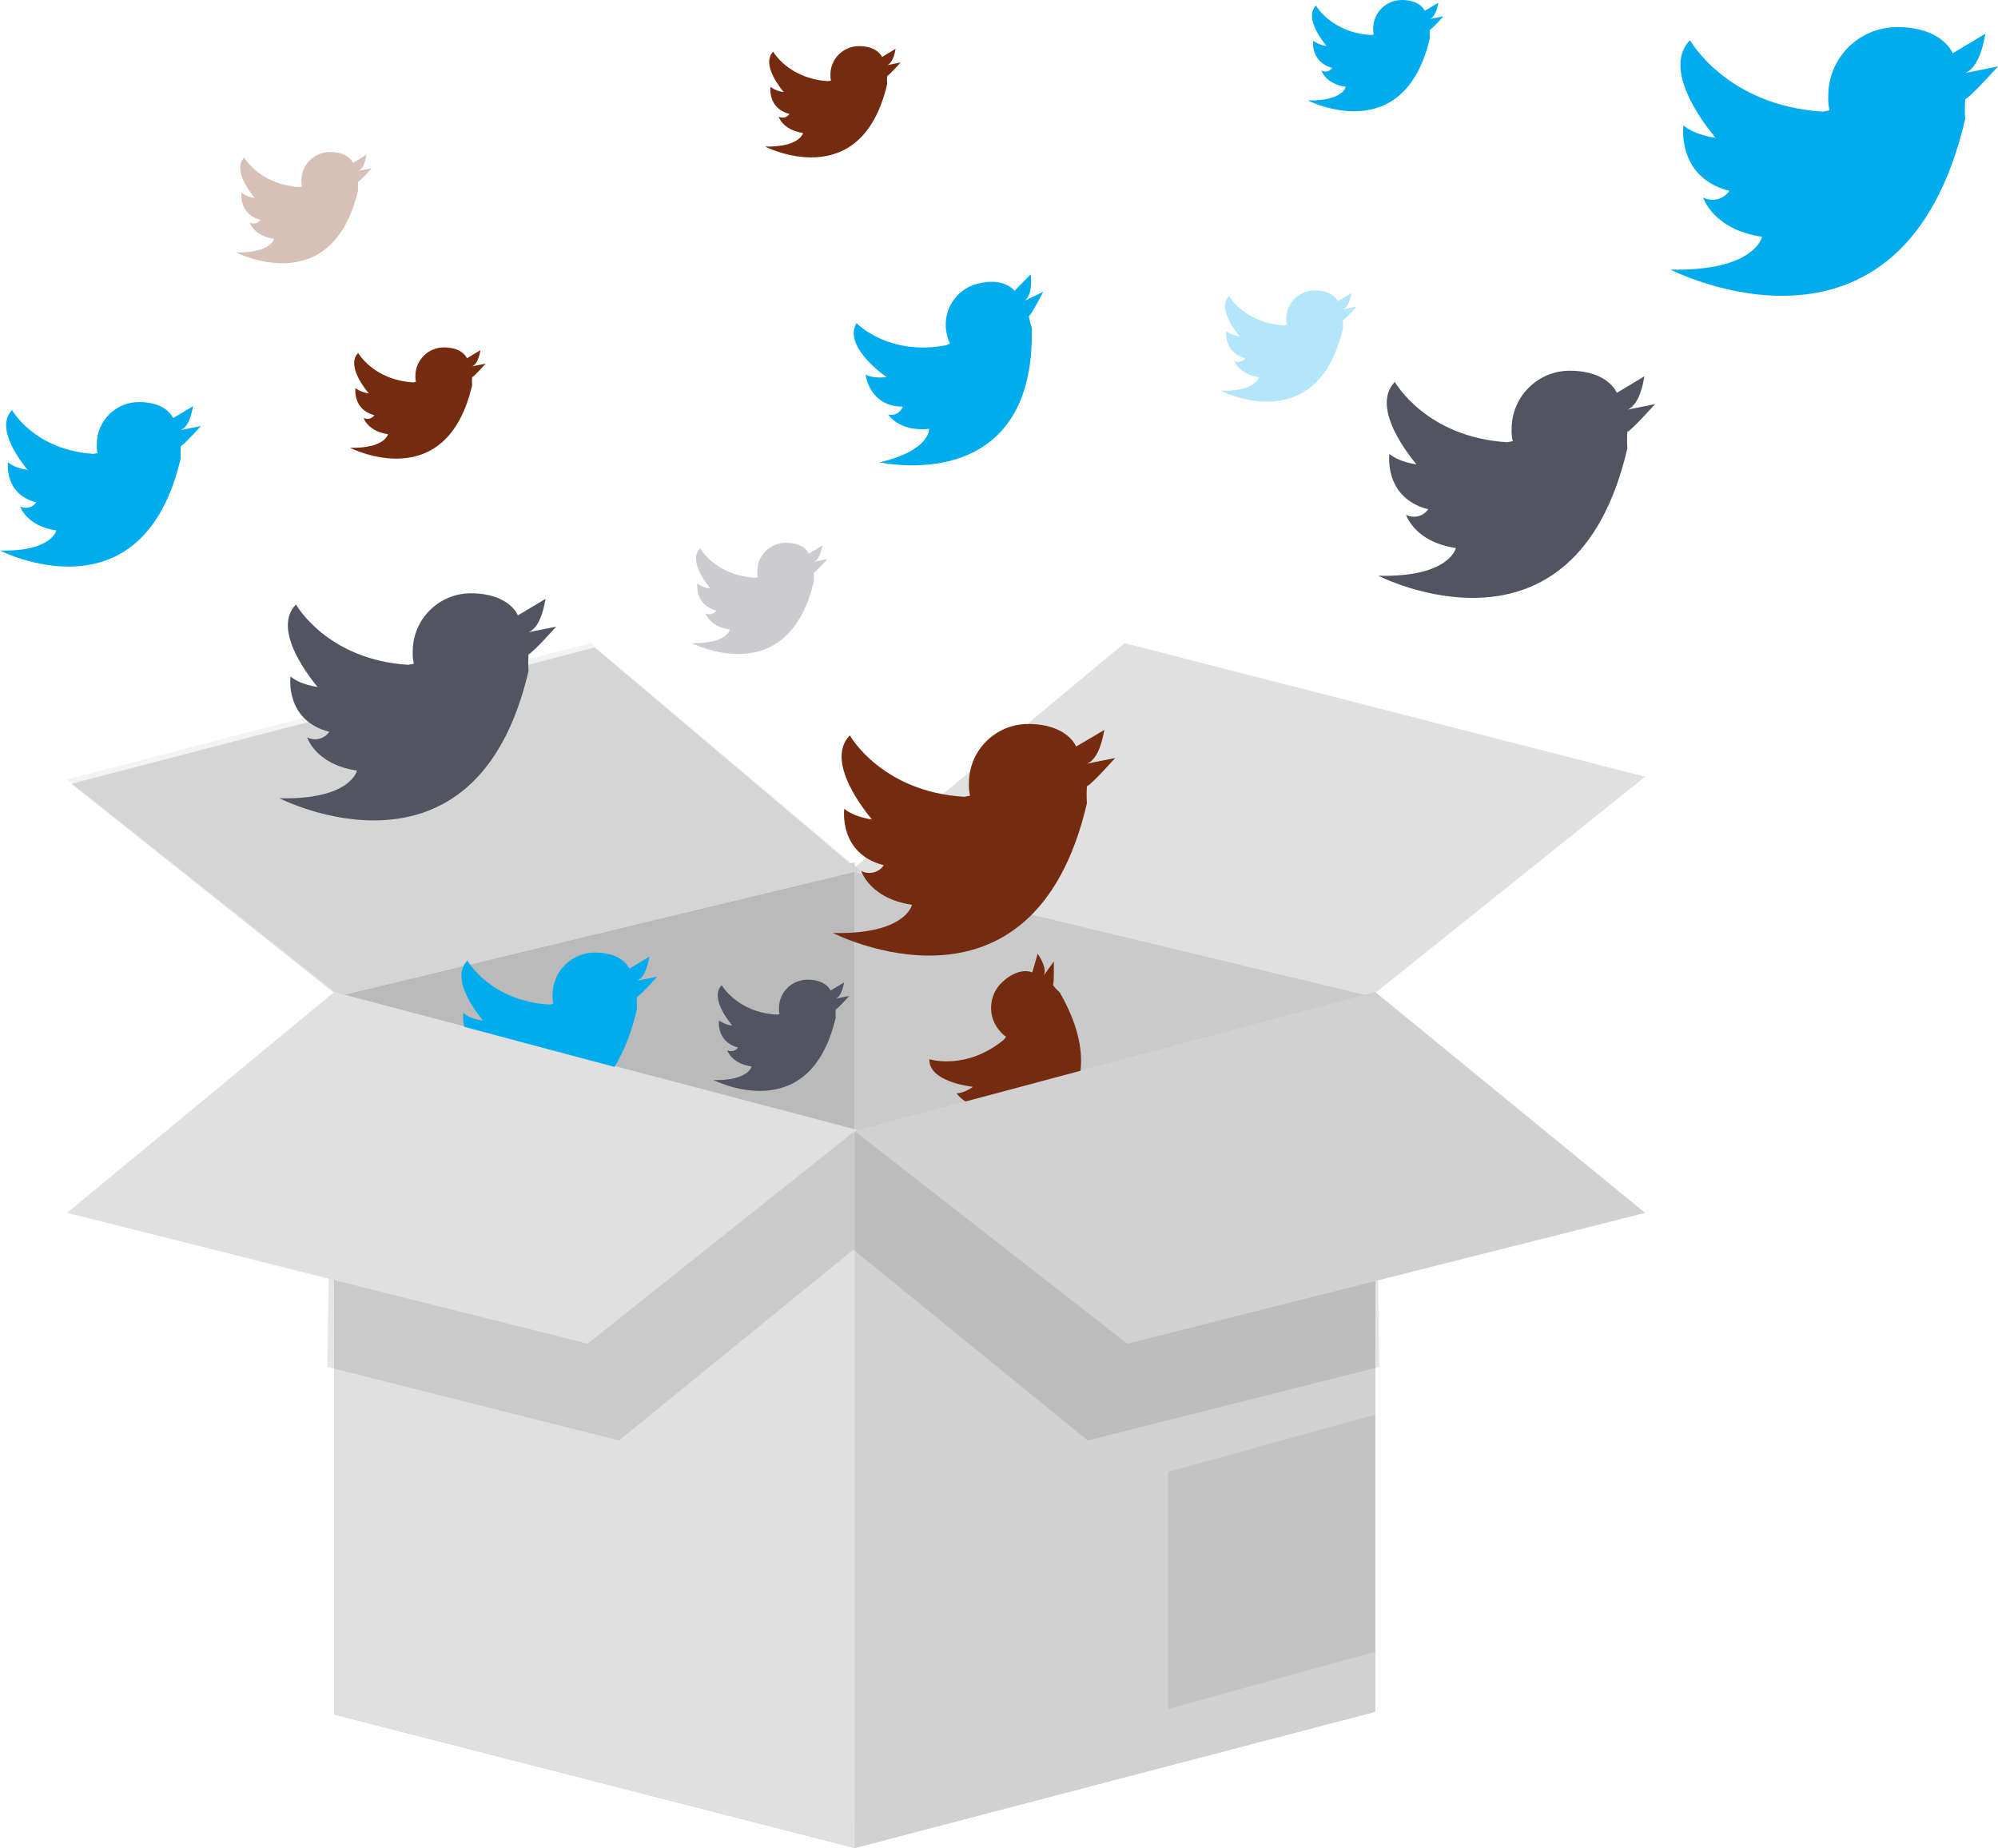
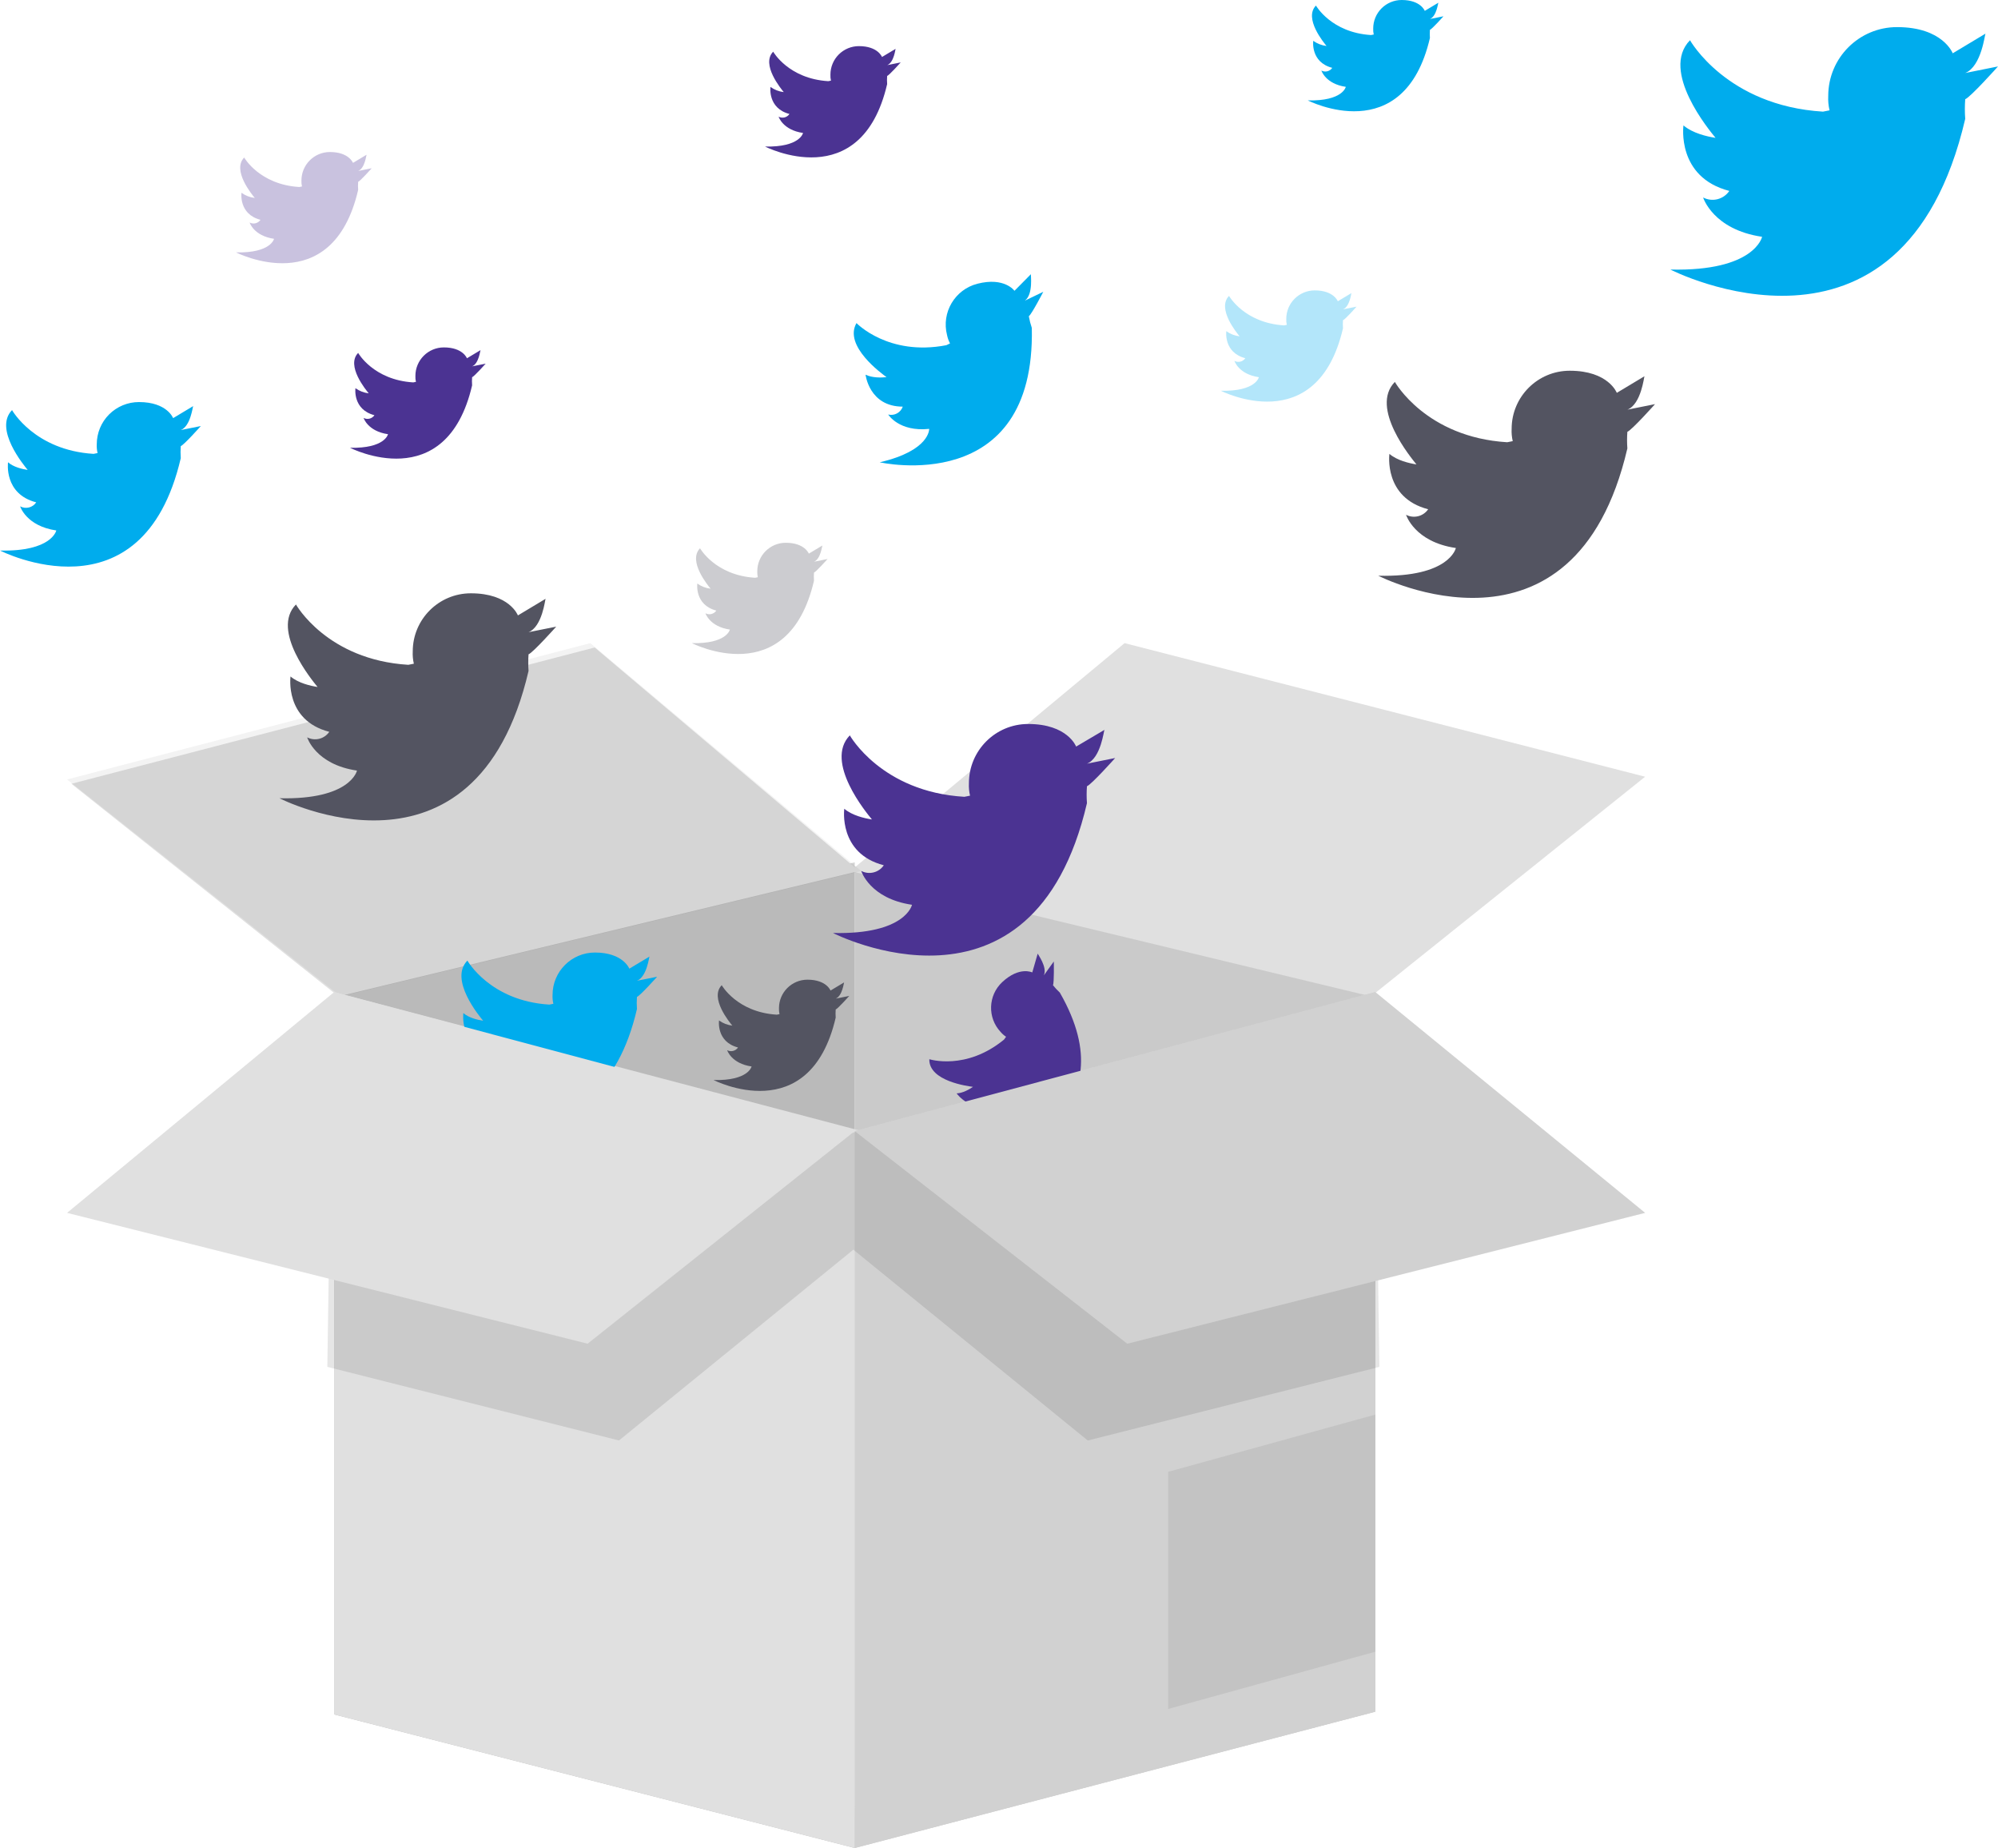
<svg xmlns="http://www.w3.org/2000/svg" id="5315dcf4-9ab7-45f5-a3d8-2e76525705db" data-name="Layer 1" width="813.15" height="752" viewBox="0 0 813.15 752">
  <polygon points="559.73 403.7 347.86 352.67 347.86 752 559.73 696.54 559.73 403.7" fill="#e0e0e0" />
  <polygon points="559.73 403.7 347.86 352.67 347.86 752 559.73 696.54 559.73 403.7" opacity="0.1" />
  <polygon points="135.99 403.7 347.86 352.67 347.86 752 135.99 697.65 135.99 403.7" fill="#e0e0e0" />
  <polygon points="135.99 401.93 347.86 350.91 347.86 752 135.99 697.65 135.99 401.93" opacity="0.17" />
  <polygon points="346.09 354.44 457.68 261.71 669.54 316.07 557.96 405.46 346.09 354.44" fill="#e0e0e0" />
  <polygon points="29.05 318.94 137.76 405.46 349.62 354.44 242.03 263.48 29.05 318.94" fill="#e0e0e0" />
  <polygon points="27.29 317.18 138.64 405.46 350.51 354.44 240.26 261.71 27.29 317.18" opacity="0.05" />
  <polygon points="135.99 403.7 135.99 697.65 347.86 752 350.72 460.27 135.99 403.7" fill="#e0e0e0" />
  <polygon points="559.73 696.54 347.86 752 347.86 460.27 559.73 403.7 559.73 696.54" fill="#e0e0e0" />
  <polygon points="559.73 696.54 347.86 752 347.86 460.27 559.73 403.7 559.73 696.54" opacity="0.07" />
  <polygon points="475.42 598.92 475.42 695.43 559.73 672.13 559.73 575.63 475.42 598.92" opacity="0.07" />
  <polygon points="133.22 556.22 251.91 586.17 347.31 508.52 347.31 460.82 135.44 407.58 133.22 556.22" opacity="0.1" />
  <polygon points="561.39 556.22 442.7 586.17 347.31 508.52 347.31 460.82 559.17 407.58 561.39 556.22" opacity="0.1" />
  <path d="M452.66,473.1l8.21-1.64s-6.9,7.72-8.21,8.21h0a33.05,33.05,0,0,0,0,4.93c-15.77,67.69-73.93,37.79-73.93,37.79,21.19.49,23-8.21,23-8.21-12.32-1.81-14.79-9.86-14.79-9.86a5.08,5.08,0,0,0,6.57-1.64c-13.31-3.45-11.5-16.43-11.5-16.43,2.3,2,5.91,2.79,8.05,3.12-1.48-1.81-14-16.76-6.41-24.48,0,0,9.2,16.43,33.35,17.91l1.64-.33a12.89,12.89,0,0,1-.33-3.61,17.25,17.25,0,0,1,17.25-17.25c11.5,0,14,6.57,14,6.57l8.21-4.93C457.59,463.24,456.77,471.46,452.66,473.1Z" transform="translate(-193.43 -74)" fill="#00aced" />
  <polygon points="135.99 403.7 27.29 493.55 239.15 546.79 347.86 460.27 135.99 403.7" fill="#e0e0e0" />
-   <path d="M618.25,470.91l4.06-5.65s.18,8.6-.34,9.65h0a27.47,27.47,0,0,0,2.79,3c28.77,50.08-23.53,64.86-23.53,64.86,13.16-11.71,9.33-18,9.33-18C602,530.62,596,527.12,596,527.12a4.22,4.22,0,0,0,3.06-4.72c-10,5.44-16.3-3.47-16.3-3.47,2.52-.1,5.18-1.65,6.66-2.66-1.92-.26-18-2.27-17.77-11.25,0,0,14.9,4.77,30.42-8l.81-1.13a10.71,10.71,0,0,1-2.25-2,14.33,14.33,0,0,1,.71-20.26c7-6.52,12.21-3.92,12.21-3.92l2.2-7.65C615.66,462.13,619.81,467.58,618.25,470.91Z" transform="translate(-193.43 -74)" fill="#742b0f" />
+   <path d="M618.25,470.91l4.06-5.65s.18,8.6-.34,9.65h0a27.47,27.47,0,0,0,2.79,3c28.77,50.08-23.53,64.86-23.53,64.86,13.16-11.71,9.33-18,9.33-18C602,530.62,596,527.12,596,527.12a4.22,4.22,0,0,0,3.06-4.72c-10,5.44-16.3-3.47-16.3-3.47,2.52-.1,5.18-1.65,6.66-2.66-1.92-.26-18-2.27-17.77-11.25,0,0,14.9,4.77,30.42-8l.81-1.13a10.71,10.71,0,0,1-2.25-2,14.33,14.33,0,0,1,.71-20.26c7-6.52,12.21-3.92,12.21-3.92l2.2-7.65C615.66,462.13,619.81,467.58,618.25,470.91Z" transform="translate(-193.43 -74)" fill="#4b3392" />
  <polygon points="559.73 403.7 669.54 493.55 458.78 546.79 347.86 460.27 559.73 403.7" fill="#e0e0e0" />
  <polygon points="559.73 403.7 669.54 493.55 458.78 546.79 347.86 460.27 559.73 403.7" opacity="0.07" />
  <path d="M610.52,196.35l7.51-3.61s-4.74,9.15-5.89,9.95h0a32.88,32.88,0,0,0,1.22,4.75c1.53,69.12-61.9,54.68-61.9,54.68,20.54-4.76,20.13-13.6,20.13-13.6-12.32,1.3-16.68-5.84-16.68-5.84a5,5,0,0,0,5.93-3.21c-13.68,0-15.14-13-15.14-13,2.7,1.33,6.39,1.23,8.53,1-1.87-1.38-17.6-12.7-12.22-22,0,0,12.93,13.56,36.56,9l1.5-.72a12.82,12.82,0,0,1-1.21-3.4,17.16,17.16,0,0,1,12.36-20.89c11.08-2.84,15.08,2.88,15.08,2.88l6.7-6.78C612.83,185.63,614.07,193.75,610.52,196.35Z" transform="translate(-193.43 -74)" fill="#00aced" />
  <path d="M267,249l8.17-1.63s-6.86,7.68-8.17,8.17h0a32.88,32.88,0,0,0,0,4.9c-15.69,67.33-73.54,37.59-73.54,37.59,21.08.49,22.88-8.17,22.88-8.17-12.26-1.8-14.71-9.81-14.71-9.81a5,5,0,0,0,6.54-1.63C194.9,275,196.7,262.12,196.7,262.12c2.29,2,5.88,2.78,8,3.11-1.47-1.8-13.89-16.67-6.37-24.35,0,0,9.15,16.34,33.18,17.81l1.63-.33a12.82,12.82,0,0,1-.33-3.6A17.16,17.16,0,0,1,250,237.61c11.44,0,13.89,6.54,13.89,6.54l8.17-4.9C271.87,239.24,271.06,247.41,267,249Z" transform="translate(-193.43 -74)" fill="#00aced" />
  <path d="M993.24,103.71l13.33-2.67s-11.2,12.53-13.33,13.33h0a53.64,53.64,0,0,0,0,8c-25.6,109.85-120,61.32-120,61.32,34.39.8,37.33-13.33,37.33-13.33-20-2.93-24-16-24-16a8.24,8.24,0,0,0,10.66-2.67c-21.6-5.6-18.66-26.66-18.66-26.66,3.73,3.2,9.6,4.53,13.06,5.07-2.4-2.93-22.66-27.2-10.4-39.73,0,0,14.93,26.66,54.12,29.06l2.67-.53a20.92,20.92,0,0,1-.53-5.87,28,28,0,0,1,28-28c18.66,0,22.66,10.66,22.66,10.66l13.33-8C1001.24,87.71,999.91,101,993.24,103.71Z" transform="translate(-193.43 -74)" fill="#00aced" />
  <path d="M775.38,81.73l5.52-1.1s-4.64,5.19-5.52,5.52h0a22.21,22.21,0,0,0,0,3.31c-10.6,45.5-49.69,25.4-49.69,25.4,14.25.33,15.46-5.52,15.46-5.52-8.28-1.21-9.94-6.63-9.94-6.63a3.41,3.41,0,0,0,4.42-1.1c-8.94-2.32-7.73-11-7.73-11a11.48,11.48,0,0,0,5.41,2.1c-1-1.21-9.39-11.26-4.31-16.45,0,0,6.18,11,22.42,12l1.1-.22a8.66,8.66,0,0,1-.22-2.43A11.59,11.59,0,0,1,763.9,74c7.73,0,9.39,4.42,9.39,4.42l5.52-3.31C778.69,75.1,778.14,80.63,775.38,81.73Z" transform="translate(-193.43 -74)" fill="#00aced" />
  <path d="M524.71,302.58l5.52-1.1s-4.64,5.19-5.52,5.52h0a22.21,22.21,0,0,0,0,3.31c-10.6,45.5-49.69,25.4-49.69,25.4,14.25.33,15.46-5.52,15.46-5.52-8.28-1.21-9.94-6.63-9.94-6.63a3.41,3.41,0,0,0,4.42-1.1c-8.94-2.32-7.73-11-7.73-11a11.48,11.48,0,0,0,5.41,2.1c-1-1.21-9.39-11.26-4.31-16.45,0,0,6.18,11,22.42,12l1.1-.22a8.66,8.66,0,0,1-.22-2.43,11.59,11.59,0,0,1,11.59-11.59c7.73,0,9.39,4.42,9.39,4.42l5.52-3.31C528,296,527.47,301.48,524.71,302.58Z" transform="translate(-193.43 -74)" fill="#535461" opacity="0.3" />
  <path d="M740,199.89l5.52-1.1S740.93,204,740,204.3h0a22.21,22.21,0,0,0,0,3.31c-10.6,45.5-49.69,25.4-49.69,25.4,14.25.33,15.46-5.52,15.46-5.52-8.28-1.21-9.94-6.63-9.94-6.63a3.41,3.41,0,0,0,4.42-1.1c-8.94-2.32-7.73-11-7.73-11a11.48,11.48,0,0,0,5.41,2.1c-1-1.21-9.39-11.26-4.31-16.45,0,0,6.18,11,22.42,12l1.1-.22a8.66,8.66,0,0,1-.22-2.43,11.59,11.59,0,0,1,11.59-11.59c7.73,0,9.39,4.42,9.39,4.42l5.52-3.31C743.36,193.26,742.8,198.78,740,199.89Z" transform="translate(-193.43 -74)" fill="#00aced" opacity="0.3" />
-   <path d="M635.8,384.76l11.48-2.3s-9.65,10.8-11.48,11.48h0a46.21,46.21,0,0,0,0,6.89c-22.05,94.63-103.36,52.83-103.36,52.83,29.63.69,32.16-11.48,32.16-11.48-17.23-2.53-20.67-13.78-20.67-13.78a7.1,7.1,0,0,0,9.19-2.3c-18.6-4.82-16.08-23-16.08-23,3.22,2.76,8.27,3.9,11.25,4.36-2.07-2.53-19.52-23.43-9-34.22,0,0,12.86,23,46.63,25l2.3-.46a18,18,0,0,1-.46-5.05,24.11,24.11,0,0,1,24.12-24.12c16.08,0,19.52,9.19,19.52,9.19L642.92,371C642.69,371,641.54,382.47,635.8,384.76Z" transform="translate(-193.43 -74)" fill="#742b0f" />
-   <path d="M554.52,100.5,560,99.4s-4.64,5.19-5.52,5.52h0a22.21,22.21,0,0,0,0,3.31c-10.6,45.5-49.69,25.4-49.69,25.4,14.25.33,15.46-5.52,15.46-5.52-8.28-1.21-9.94-6.63-9.94-6.63a3.41,3.41,0,0,0,4.42-1.1c-8.94-2.32-7.73-11-7.73-11a11.48,11.48,0,0,0,5.41,2.1c-1-1.21-9.39-11.26-4.31-16.45,0,0,6.18,11,22.42,12l1.1-.22a8.66,8.66,0,0,1-.22-2.43A11.59,11.59,0,0,1,543,92.77c7.73,0,9.39,4.42,9.39,4.42l5.52-3.31C557.84,93.88,557.29,99.4,554.52,100.5Z" transform="translate(-193.43 -74)" fill="#742b0f" />
-   <path d="M385.57,223.08l5.52-1.1s-4.64,5.19-5.52,5.52h0a22.21,22.21,0,0,0,0,3.31c-10.6,45.5-49.69,25.4-49.69,25.4,14.25.33,15.46-5.52,15.46-5.52-8.28-1.21-9.94-6.63-9.94-6.63a3.41,3.41,0,0,0,4.42-1.1c-8.94-2.32-7.73-11-7.73-11a11.48,11.48,0,0,0,5.41,2.1c-1-1.21-9.39-11.26-4.31-16.45,0,0,6.18,11,22.42,12l1.1-.22a8.66,8.66,0,0,1-.22-2.43,11.59,11.59,0,0,1,11.59-11.59c7.73,0,9.39,4.42,9.39,4.42l5.52-3.31C388.88,216.45,388.33,222,385.57,223.08Z" transform="translate(-193.43 -74)" fill="#742b0f" />
-   <path d="M339.19,143.57l5.52-1.1s-4.64,5.19-5.52,5.52h0a22.21,22.21,0,0,0,0,3.31c-10.6,45.5-49.69,25.4-49.69,25.4,14.25.33,15.46-5.52,15.46-5.52-8.28-1.21-9.94-6.63-9.94-6.63a3.41,3.41,0,0,0,4.42-1.1c-8.94-2.32-7.73-11-7.73-11a11.48,11.48,0,0,0,5.41,2.1c-1-1.21-9.39-11.26-4.31-16.45,0,0,6.18,11,22.42,12l1.1-.22a8.66,8.66,0,0,1-.22-2.43,11.59,11.59,0,0,1,11.59-11.59c7.73,0,9.39,4.42,9.39,4.42l5.52-3.31C342.5,136.94,342,142.47,339.19,143.57Z" transform="translate(-193.43 -74)" fill="#742b0f" opacity="0.3" />
+   <path d="M635.8,384.76l11.48-2.3s-9.65,10.8-11.48,11.48h0a46.21,46.21,0,0,0,0,6.89c-22.05,94.63-103.36,52.83-103.36,52.83,29.63.69,32.16-11.48,32.16-11.48-17.23-2.53-20.67-13.78-20.67-13.78a7.1,7.1,0,0,0,9.19-2.3c-18.6-4.82-16.08-23-16.08-23,3.22,2.76,8.27,3.9,11.25,4.36-2.07-2.53-19.52-23.43-9-34.22,0,0,12.86,23,46.63,25l2.3-.46a18,18,0,0,1-.46-5.05,24.11,24.11,0,0,1,24.12-24.12c16.08,0,19.52,9.19,19.52,9.19L642.92,371C642.69,371,641.54,382.47,635.8,384.76Z" transform="translate(-193.43 -74)" fill="#4b3392" />
+   <path d="M554.52,100.5,560,99.4s-4.64,5.19-5.52,5.52h0a22.21,22.21,0,0,0,0,3.31c-10.6,45.5-49.69,25.4-49.69,25.4,14.25.33,15.46-5.52,15.46-5.52-8.28-1.21-9.94-6.63-9.94-6.63a3.41,3.41,0,0,0,4.42-1.1c-8.94-2.32-7.73-11-7.73-11a11.48,11.48,0,0,0,5.41,2.1c-1-1.21-9.39-11.26-4.31-16.45,0,0,6.18,11,22.42,12l1.1-.22a8.66,8.66,0,0,1-.22-2.43A11.59,11.59,0,0,1,543,92.77c7.73,0,9.39,4.42,9.39,4.42l5.52-3.31C557.84,93.88,557.29,99.4,554.52,100.5Z" transform="translate(-193.43 -74)" fill="#4b3392" />
+   <path d="M385.57,223.08l5.52-1.1s-4.64,5.19-5.52,5.52h0a22.21,22.21,0,0,0,0,3.31c-10.6,45.5-49.69,25.4-49.69,25.4,14.25.33,15.46-5.52,15.46-5.52-8.28-1.21-9.94-6.63-9.94-6.63a3.41,3.41,0,0,0,4.42-1.1c-8.94-2.32-7.73-11-7.73-11a11.48,11.48,0,0,0,5.41,2.1c-1-1.21-9.39-11.26-4.31-16.45,0,0,6.18,11,22.42,12l1.1-.22a8.66,8.66,0,0,1-.22-2.43,11.59,11.59,0,0,1,11.59-11.59c7.73,0,9.39,4.42,9.39,4.42l5.52-3.31C388.88,216.45,388.33,222,385.57,223.08Z" transform="translate(-193.43 -74)" fill="#4b3392" />
+   <path d="M339.19,143.57l5.52-1.1s-4.64,5.19-5.52,5.52h0a22.21,22.21,0,0,0,0,3.31c-10.6,45.5-49.69,25.4-49.69,25.4,14.25.33,15.46-5.52,15.46-5.52-8.28-1.21-9.94-6.63-9.94-6.63a3.41,3.41,0,0,0,4.42-1.1c-8.94-2.32-7.73-11-7.73-11a11.48,11.48,0,0,0,5.41,2.1c-1-1.21-9.39-11.26-4.31-16.45,0,0,6.18,11,22.42,12l1.1-.22a8.66,8.66,0,0,1-.22-2.43,11.59,11.59,0,0,1,11.59-11.59c7.73,0,9.39,4.42,9.39,4.42l5.52-3.31C342.5,136.94,342,142.47,339.19,143.57Z" transform="translate(-193.43 -74)" fill="#4b3392" opacity="0.3" />
  <path d="M533.54,480.37l5.52-1.1s-4.64,5.19-5.52,5.52h0a22.21,22.21,0,0,0,0,3.31c-10.6,45.5-49.69,25.4-49.69,25.4,14.25.33,15.46-5.52,15.46-5.52-8.28-1.21-9.94-6.63-9.94-6.63a3.41,3.41,0,0,0,4.42-1.1c-8.94-2.32-7.73-11-7.73-11a11.48,11.48,0,0,0,5.41,2.1c-1-1.21-9.39-11.26-4.31-16.45,0,0,6.18,11,22.42,12l1.1-.22a8.66,8.66,0,0,1-.22-2.43,11.59,11.59,0,0,1,11.59-11.59c7.73,0,9.39,4.42,9.39,4.42l5.52-3.31C536.86,473.75,536.3,479.27,533.54,480.37Z" transform="translate(-193.43 -74)" fill="#535461" />
  <path d="M855.77,240.7,867,238.45s-9.46,10.59-11.26,11.26h0a45.32,45.32,0,0,0,0,6.76c-21.63,92.81-101.37,51.81-101.37,51.81C783.46,309,785.94,297,785.94,297c-16.9-2.48-20.27-13.52-20.27-13.52a7,7,0,0,0,9-2.25c-18.25-4.73-15.77-22.53-15.77-22.53,3.15,2.7,8.11,3.83,11,4.28-2-2.48-19.15-23-8.79-33.57,0,0,12.62,22.53,45.73,24.55l2.25-.45a17.67,17.67,0,0,1-.45-5,23.65,23.65,0,0,1,23.65-23.65c15.77,0,19.15,9,19.15,9l11.26-6.76C862.53,227.18,861.4,238.45,855.77,240.7Z" transform="translate(-193.43 -74)" fill="#535461" />
  <path d="M408.54,331.25,419.8,329s-9.46,10.59-11.26,11.26h0a45.32,45.32,0,0,0,0,6.76c-21.63,92.81-101.37,51.81-101.37,51.81,29.06.68,31.54-11.26,31.54-11.26-16.9-2.48-20.27-13.52-20.27-13.52a7,7,0,0,0,9-2.25c-18.25-4.73-15.77-22.53-15.77-22.53,3.15,2.7,8.11,3.83,11,4.28-2-2.48-19.15-23-8.79-33.57,0,0,12.62,22.53,45.73,24.55l2.25-.45a17.67,17.67,0,0,1-.45-5,23.65,23.65,0,0,1,23.65-23.65c15.77,0,19.15,9,19.15,9l11.26-6.76C415.3,317.73,414.17,329,408.54,331.25Z" transform="translate(-193.43 -74)" fill="#535461" />
</svg>
